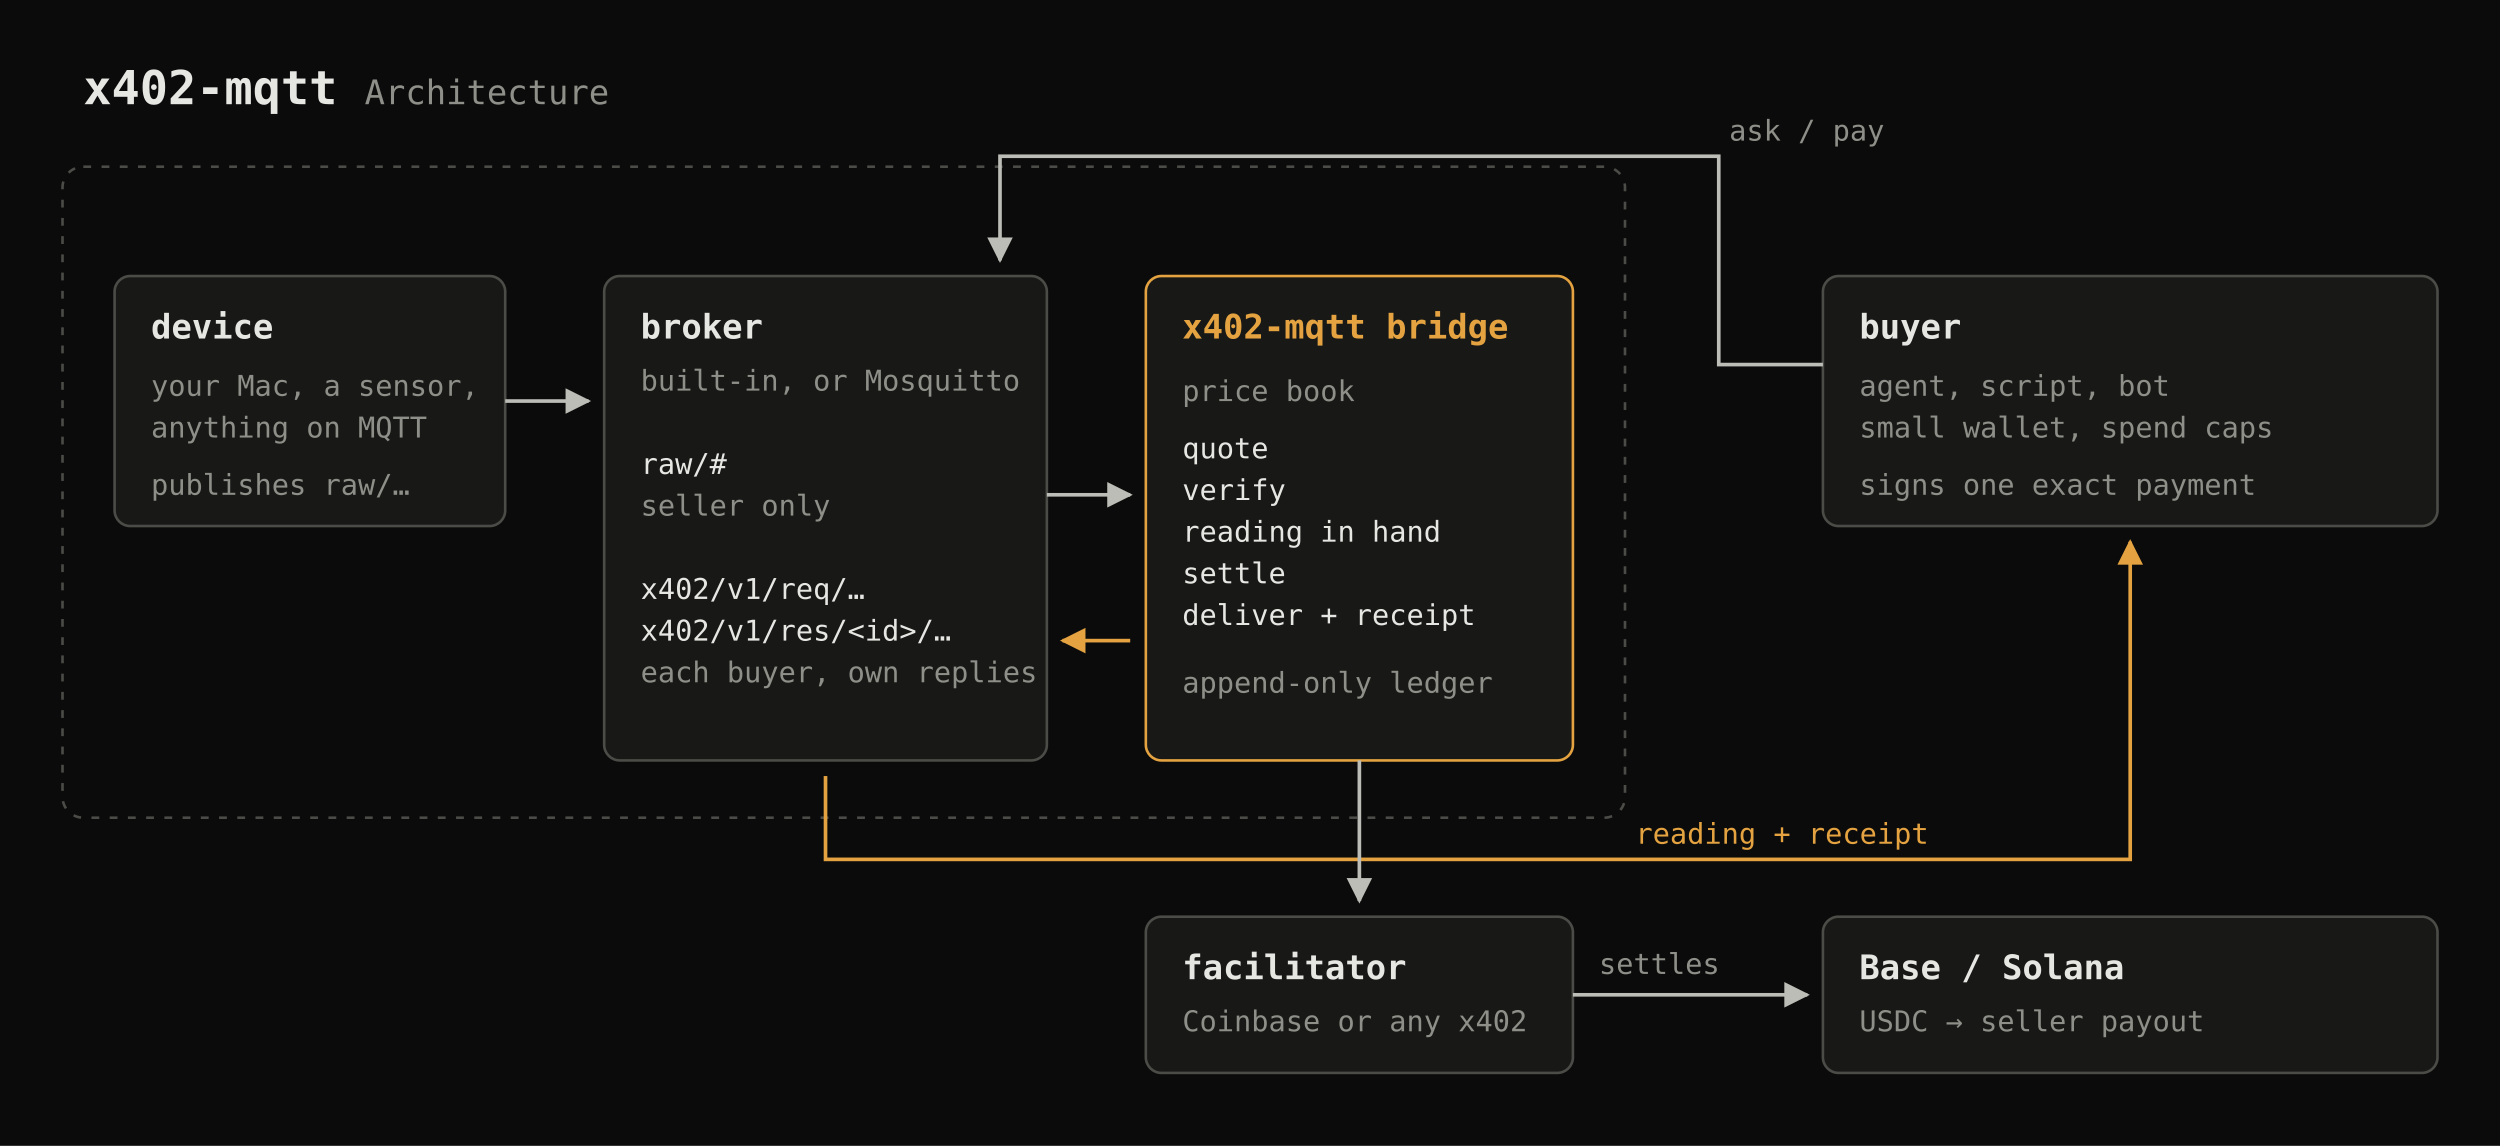
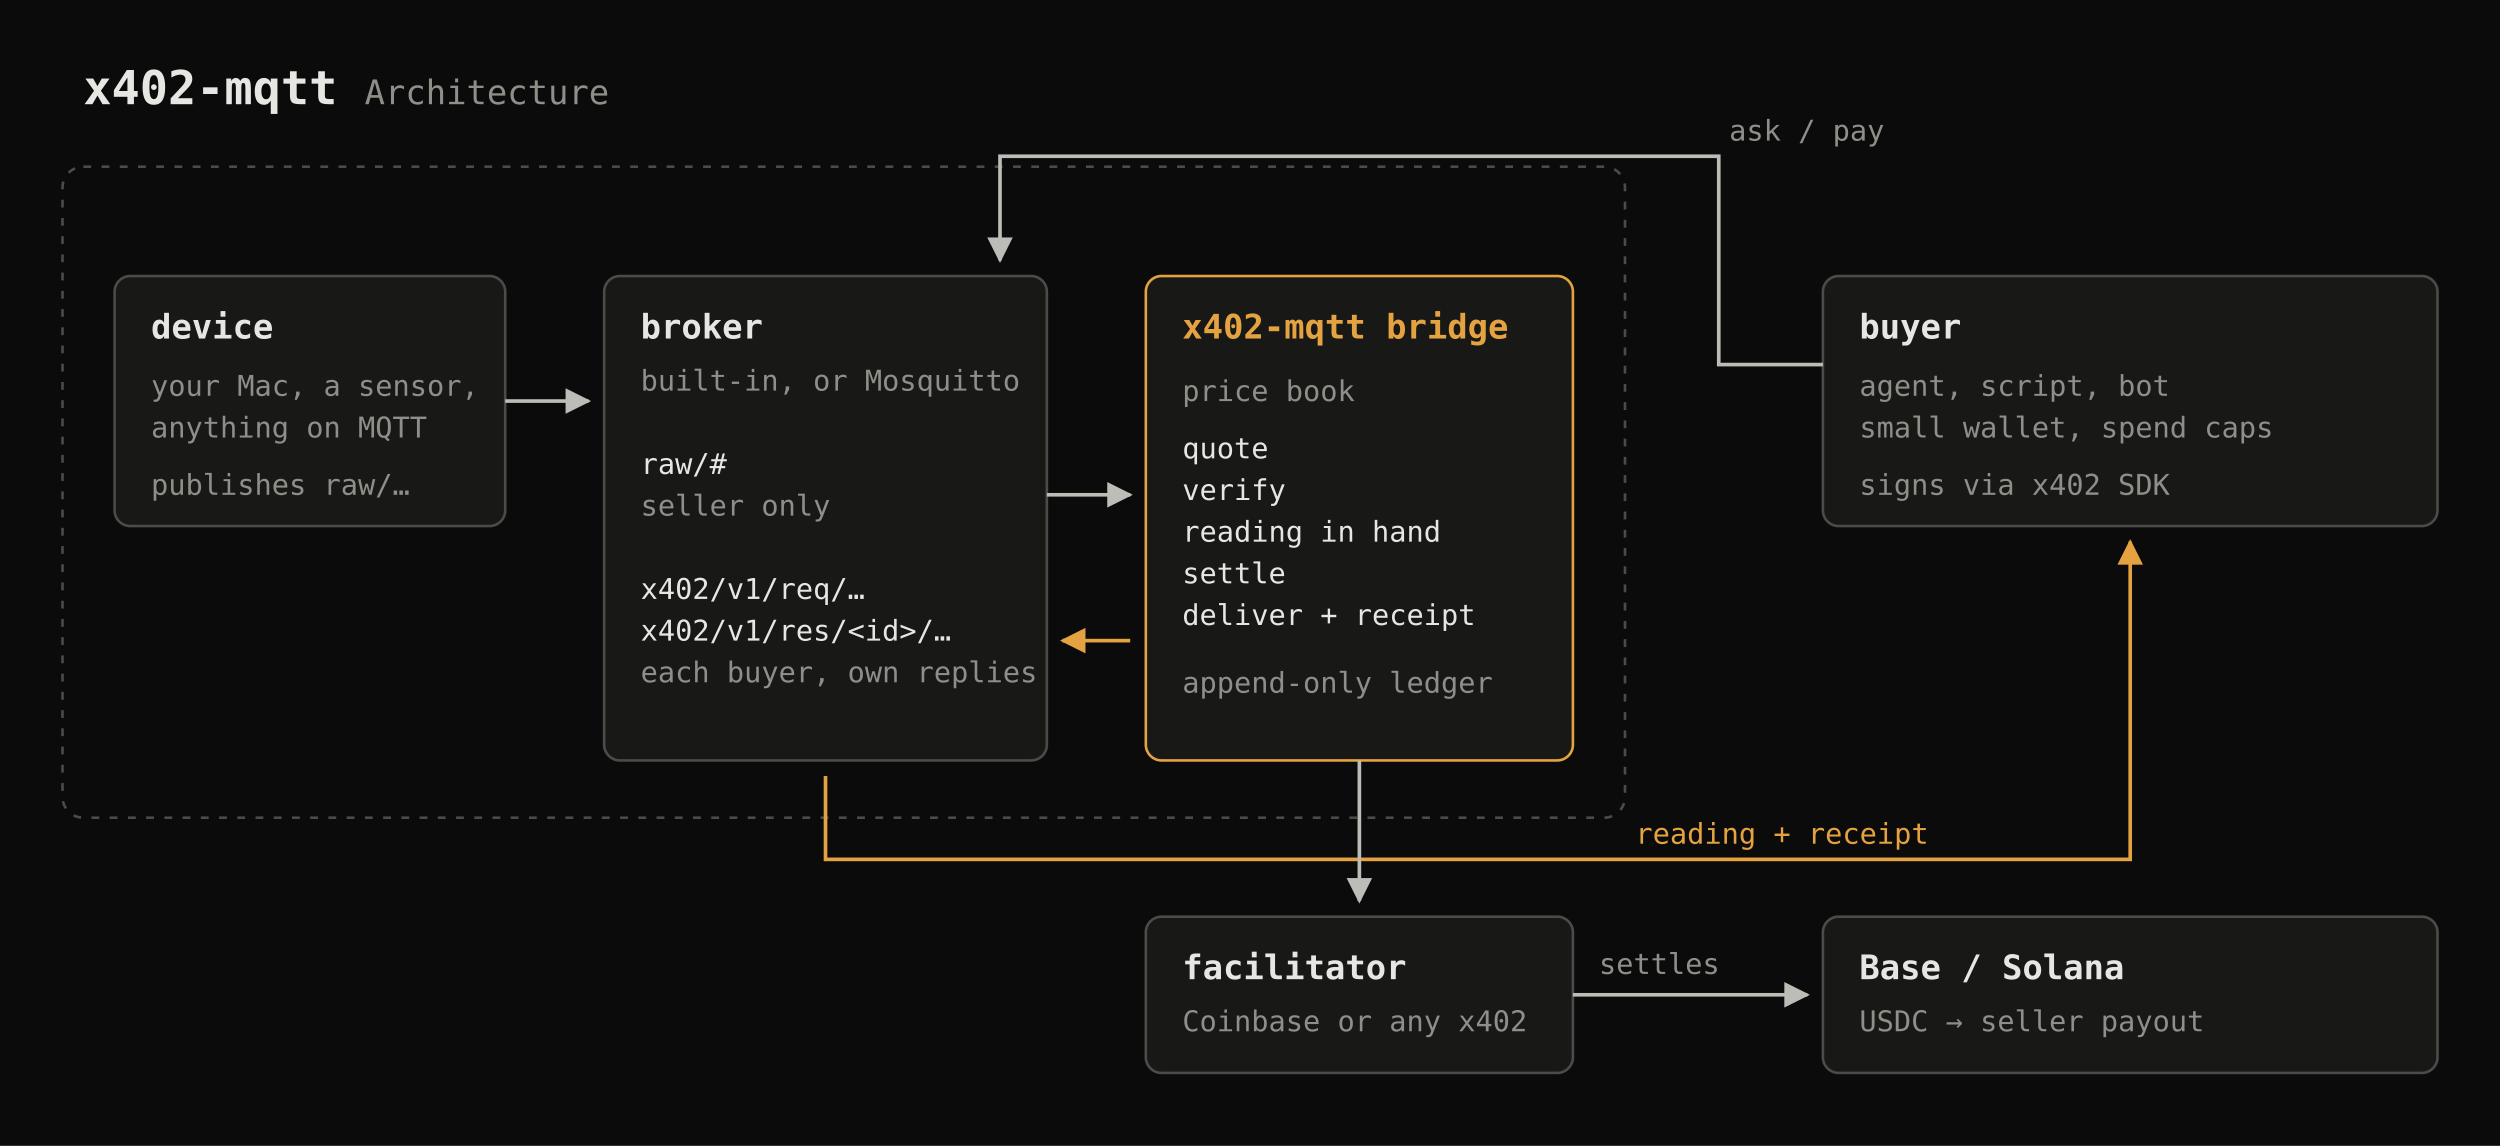
<svg xmlns="http://www.w3.org/2000/svg" viewBox="0 0 960 440" font-family="ui-monospace, SFMono-Regular, Menlo, monospace">
  <defs>
    <marker id="a" viewBox="0 0 10 10" refX="9" refY="5" markerWidth="7" markerHeight="7" orient="auto-start-reverse">
      <path d="M0,0 L10,5 L0,10 z" fill="#bdbdb7" />
    </marker>
    <marker id="g" viewBox="0 0 10 10" refX="9" refY="5" markerWidth="7" markerHeight="7" orient="auto-start-reverse">
      <path d="M0,0 L10,5 L0,10 z" fill="#e4a340" />
    </marker>
  </defs>
  <rect width="960" height="440" fill="#0b0b0b" />
  <text x="32" y="40" fill="#e6e6e3" font-size="18" font-weight="600">x402-mqtt</text>
  <text x="140" y="40" fill="#8f8f89" font-size="13">Architecture</text>
  <rect x="24" y="64" width="600" height="250" rx="8" fill="none" stroke="#4b4b47" stroke-dasharray="3 4" />
  <rect x="44" y="106" width="150" height="96" rx="6" fill="#181817" stroke="#4b4b47" />
  <text x="58" y="130" fill="#e6e6e3" font-size="13" font-weight="600">device</text>
  <text x="58" y="152" fill="#8f8f89" font-size="11">your Mac, a sensor,</text>
  <text x="58" y="168" fill="#8f8f89" font-size="11">anything on MQTT</text>
  <text x="58" y="190" fill="#8f8f89" font-size="11">publishes raw/…</text>
  <rect x="232" y="106" width="170" height="186" rx="6" fill="#181817" stroke="#4b4b47" />
  <text x="246" y="130" fill="#e6e6e3" font-size="13" font-weight="600">broker</text>
  <text x="246" y="150" fill="#8f8f89" font-size="11">built-in, or Mosquitto</text>
  <text x="246" y="182" fill="#e6e6e3" font-size="11">raw/#</text>
  <text x="246" y="198" fill="#8f8f89" font-size="11">seller only</text>
  <text x="246" y="230" fill="#e6e6e3" font-size="11">x402/v1/req/…</text>
  <text x="246" y="246" fill="#e6e6e3" font-size="11">x402/v1/res/&lt;id&gt;/…</text>
  <text x="246" y="262" fill="#8f8f89" font-size="11">each buyer, own replies</text>
  <rect x="440" y="106" width="164" height="186" rx="6" fill="#181817" stroke="#e4a340" />
  <text x="454" y="130" fill="#e4a340" font-size="13" font-weight="600">x402-mqtt bridge</text>
  <text x="454" y="154" fill="#8f8f89" font-size="11">price book</text>
  <text x="454" y="176" fill="#e6e6e3" font-size="11">quote</text>
  <text x="454" y="192" fill="#e6e6e3" font-size="11">verify</text>
  <text x="454" y="208" fill="#e6e6e3" font-size="11">reading in hand</text>
  <text x="454" y="224" fill="#e6e6e3" font-size="11">settle</text>
  <text x="454" y="240" fill="#e6e6e3" font-size="11">deliver + receipt</text>
  <text x="454" y="266" fill="#8f8f89" font-size="11">append-only ledger</text>
  <rect x="700" y="106" width="236" height="96" rx="6" fill="#181817" stroke="#4b4b47" />
  <text x="714" y="130" fill="#e6e6e3" font-size="13" font-weight="600">buyer</text>
  <text x="714" y="152" fill="#8f8f89" font-size="11">agent, script, bot</text>
  <text x="714" y="168" fill="#8f8f89" font-size="11">small wallet, spend caps</text>
-   <text x="714" y="190" fill="#8f8f89" font-size="11">signs one exact payment</text>
+   <text x="714" y="190" fill="#8f8f89" font-size="11">signs via x402 SDK</text>
  <rect x="440" y="352" width="164" height="60" rx="6" fill="#181817" stroke="#4b4b47" />
  <text x="454" y="376" fill="#e6e6e3" font-size="13" font-weight="600">facilitator</text>
  <text x="454" y="396" fill="#8f8f89" font-size="11">Coinbase or any x402</text>
  <rect x="700" y="352" width="236" height="60" rx="6" fill="#181817" stroke="#4b4b47" />
  <text x="714" y="376" fill="#e6e6e3" font-size="13" font-weight="600">Base / Solana</text>
  <text x="714" y="396" fill="#8f8f89" font-size="11">USDC → seller payout</text>
  <path d="M194,154 H226" stroke="#bdbdb7" stroke-width="1.4" fill="none" marker-end="url(#a)" />
  <path d="M402,190 H434" stroke="#bdbdb7" stroke-width="1.4" fill="none" marker-end="url(#a)" />
  <path d="M434,246 H408" stroke="#e4a340" stroke-width="1.4" fill="none" marker-end="url(#g)" />
  <path d="M700,140 H660 V60 H384 V100" stroke="#bdbdb7" stroke-width="1.4" fill="none" marker-end="url(#a)" />
  <text x="664" y="54" fill="#8f8f89" font-size="11">ask / pay</text>
  <path d="M317,298 V330 H818 V208" stroke="#e4a340" stroke-width="1.4" fill="none" marker-end="url(#g)" />
  <text x="628" y="324" fill="#e4a340" font-size="11">reading + receipt</text>
  <path d="M522,292 V346" stroke="#bdbdb7" stroke-width="1.4" fill="none" marker-end="url(#a)" />
  <path d="M604,382 H694" stroke="#bdbdb7" stroke-width="1.4" fill="none" marker-end="url(#a)" />
  <text x="614" y="374" fill="#8f8f89" font-size="11">settles</text>
</svg>
